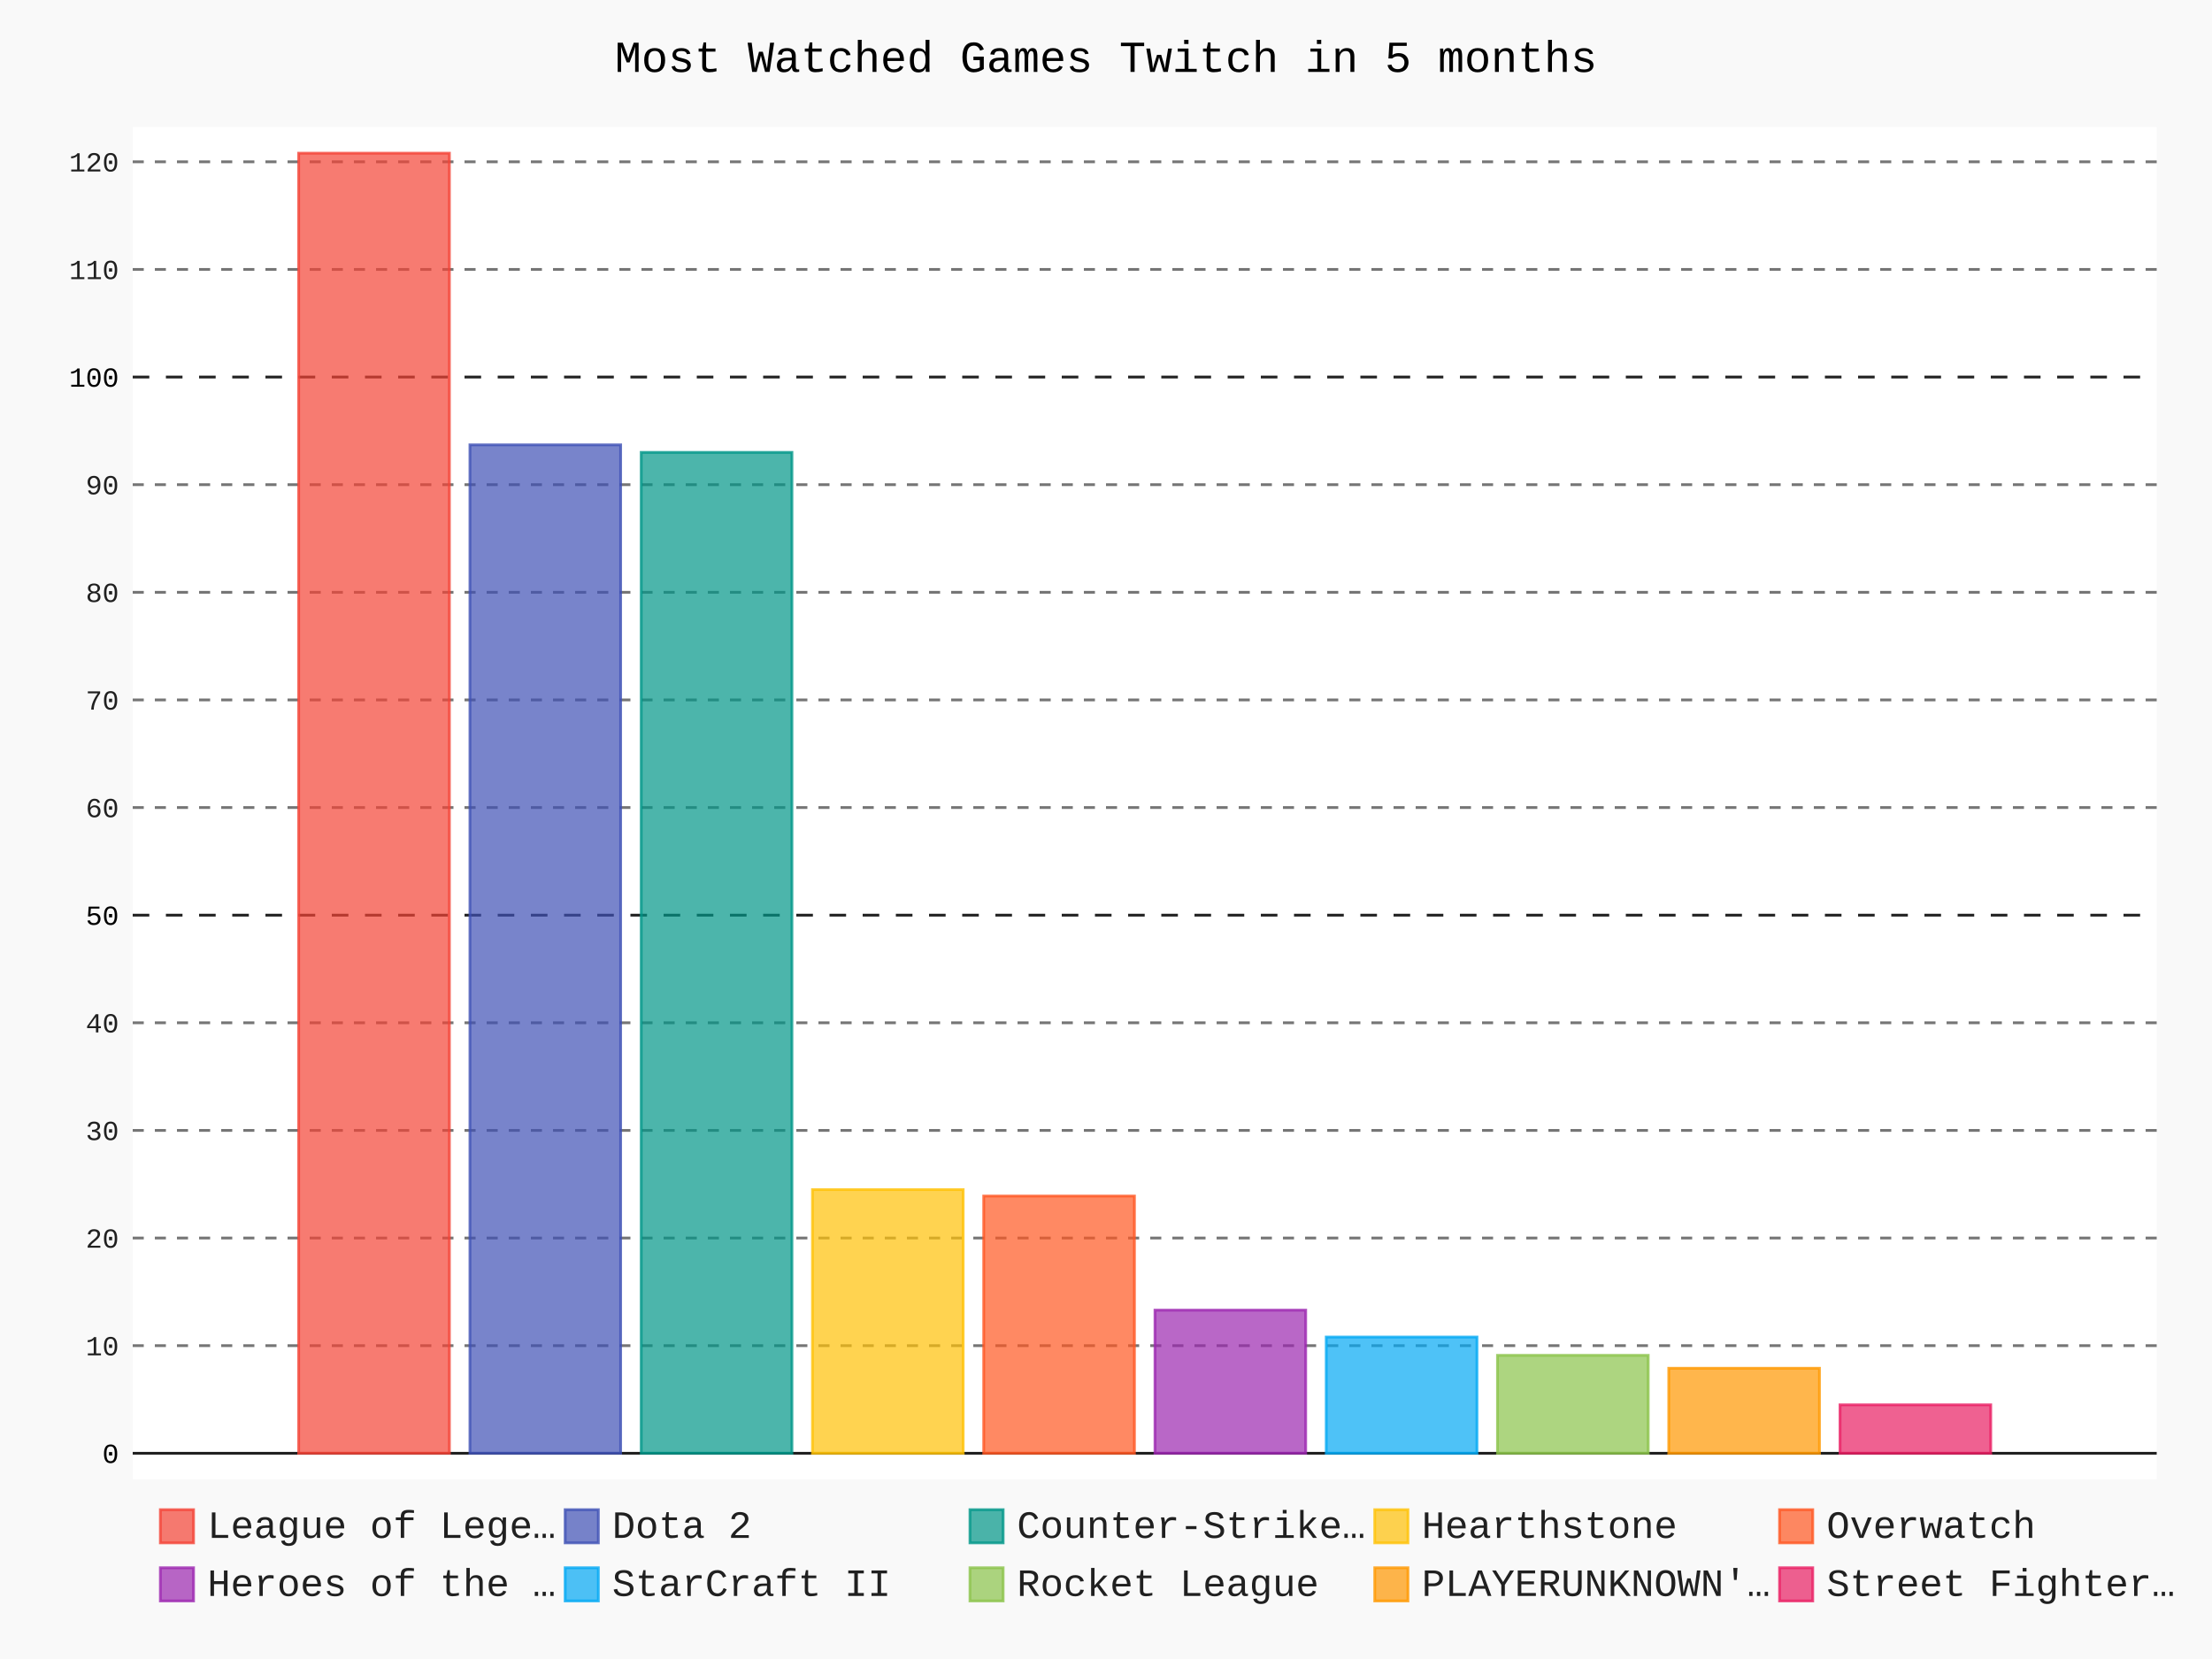
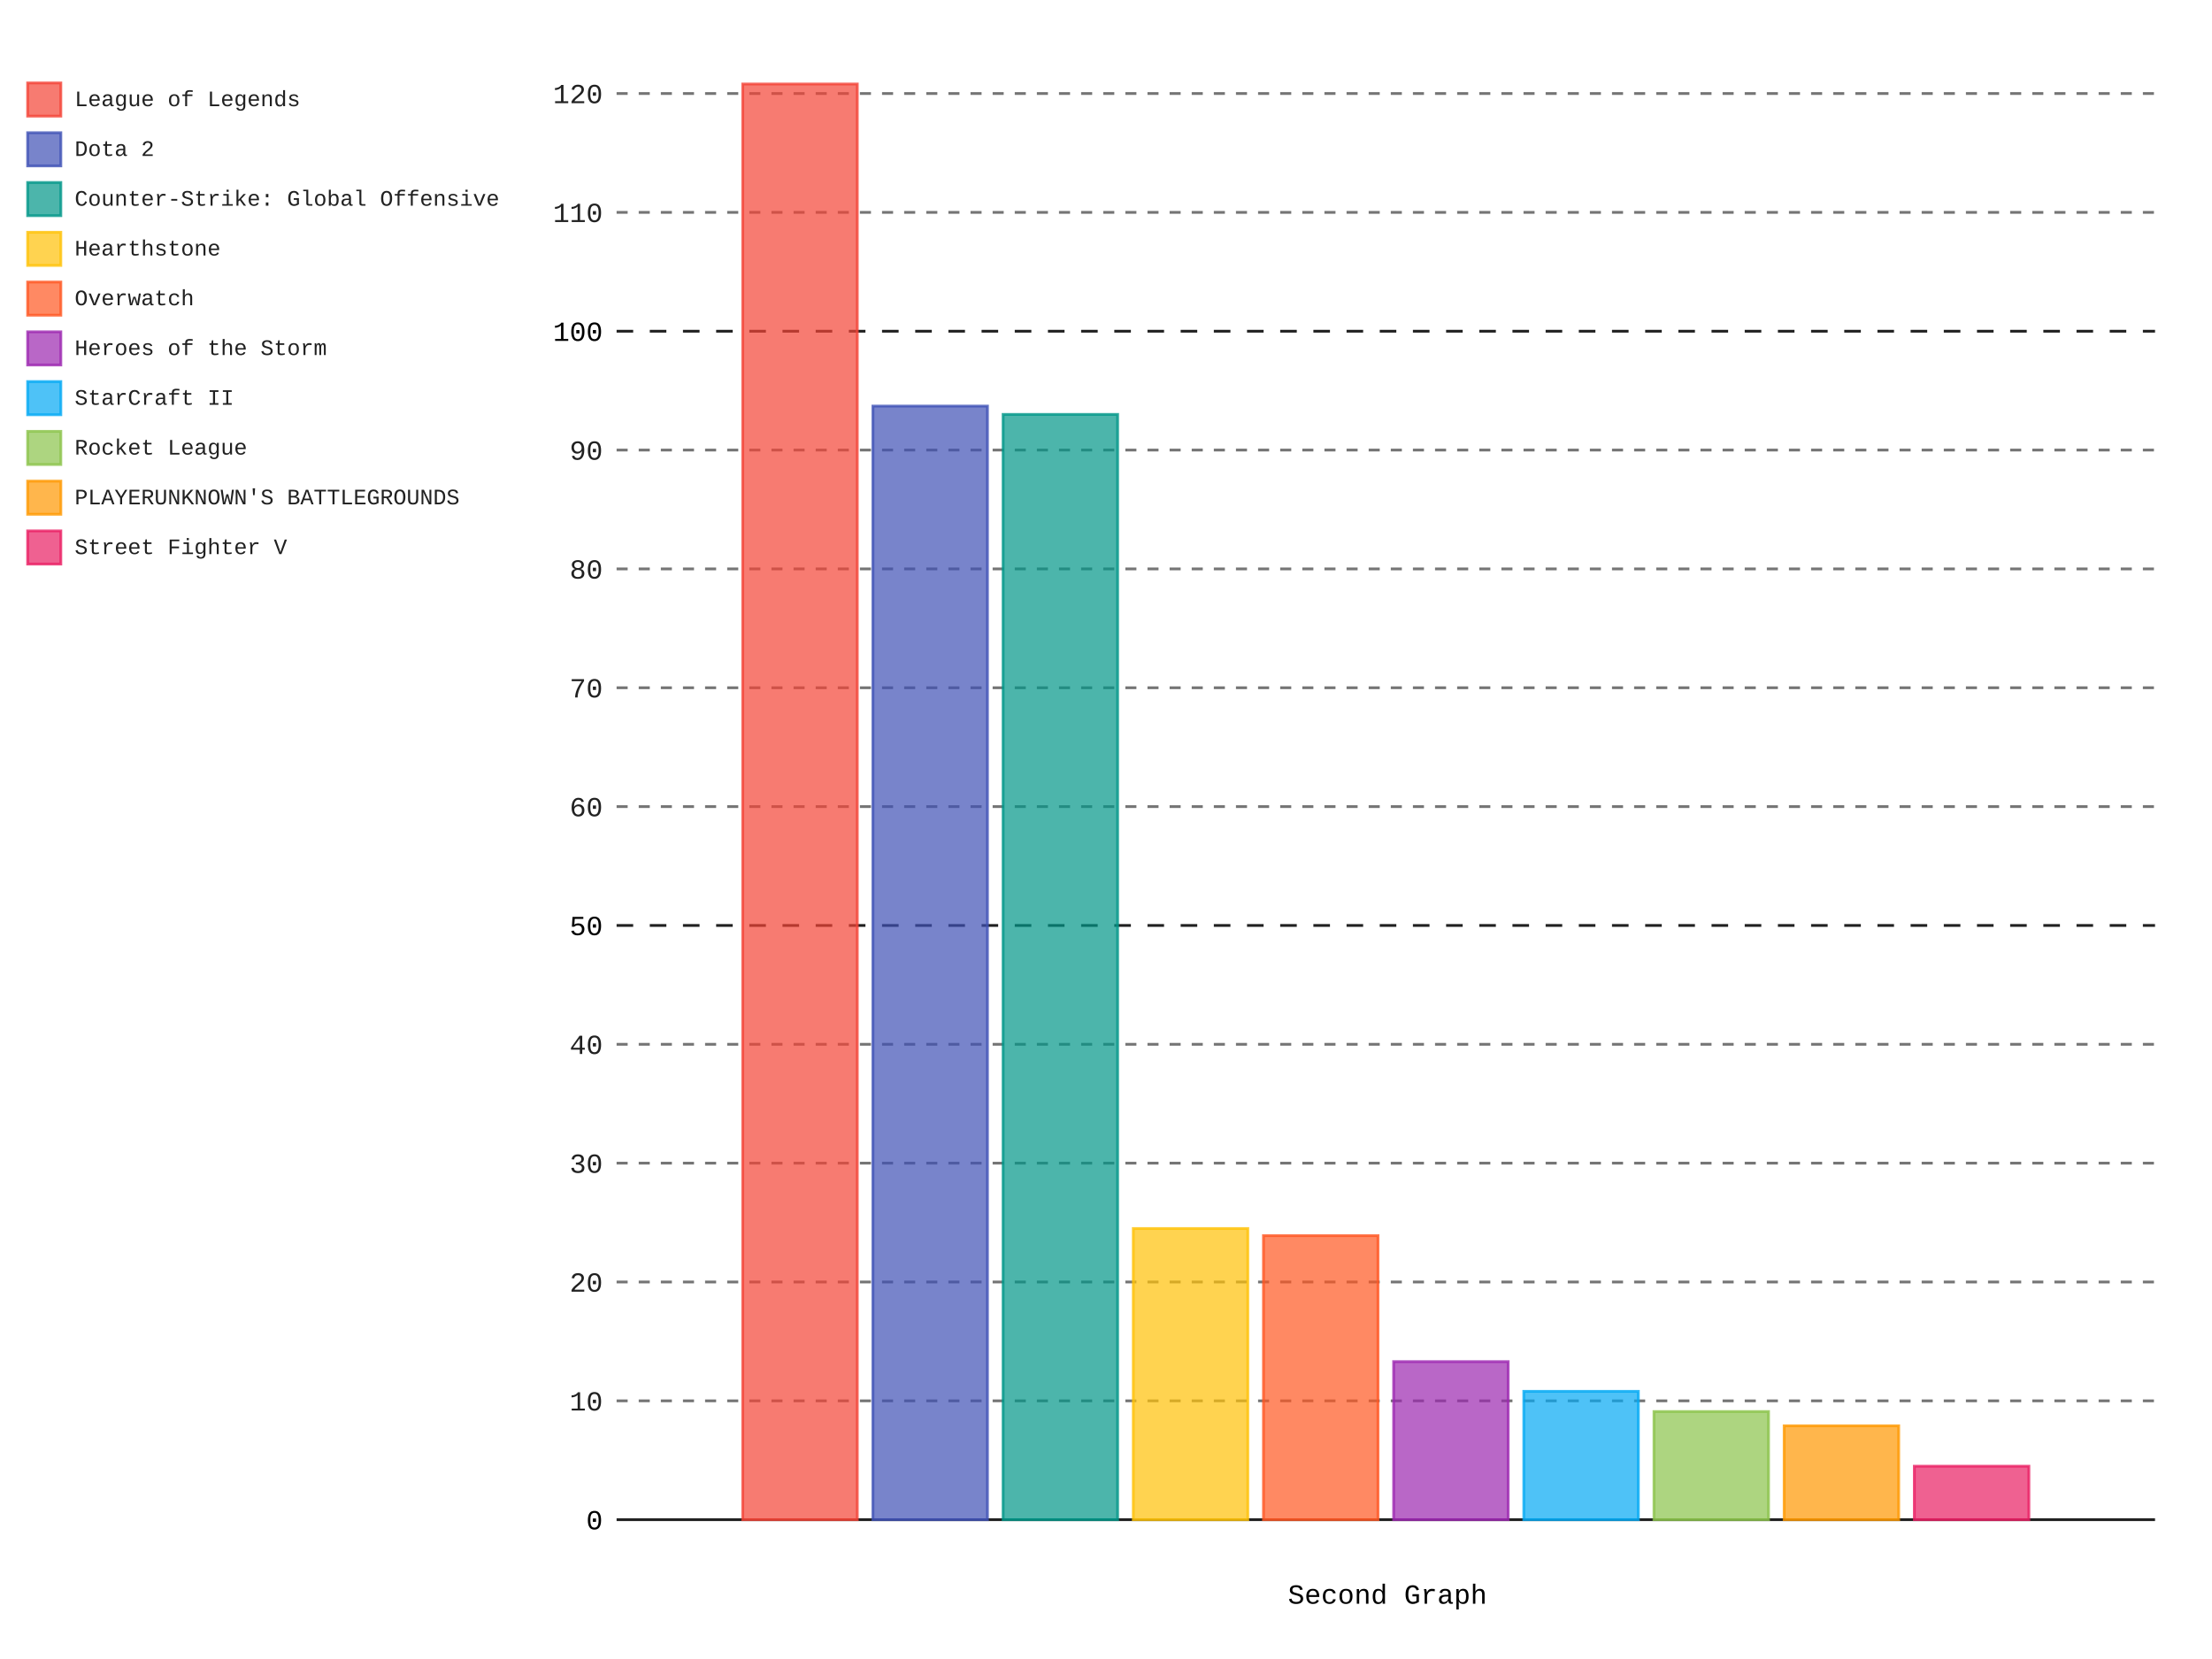
- <svg xmlns="http://www.w3.org/2000/svg" class="pygal-chart" id="chart-b771cf71-ec33-49b3-b918-84234bd2195d" viewBox="0 0 800 600">
+ <svg xmlns="http://www.w3.org/2000/svg" class="pygal-chart" id="chart-0732a1be-bcb0-4181-b4e1-9ccde17760a0" viewBox="0 0 800 600">
  <defs>
-     <style type="text/css">#chart-b771cf71-ec33-49b3-b918-84234bd2195d{-webkit-user-select:none;-webkit-font-smoothing:antialiased;font-family:Consolas,"Liberation Mono",Menlo,Courier,monospace}#chart-b771cf71-ec33-49b3-b918-84234bd2195d .title{font-family:Consolas,"Liberation Mono",Menlo,Courier,monospace;font-size:16px}#chart-b771cf71-ec33-49b3-b918-84234bd2195d .legends .legend text{font-family:Consolas,"Liberation Mono",Menlo,Courier,monospace;font-size:14px}#chart-b771cf71-ec33-49b3-b918-84234bd2195d .axis text{font-family:Consolas,"Liberation Mono",Menlo,Courier,monospace;font-size:10px}#chart-b771cf71-ec33-49b3-b918-84234bd2195d .axis text.major{font-family:Consolas,"Liberation Mono",Menlo,Courier,monospace;font-size:10px}#chart-b771cf71-ec33-49b3-b918-84234bd2195d .text-overlay text.value{font-family:Consolas,"Liberation Mono",Menlo,Courier,monospace;font-size:16px}#chart-b771cf71-ec33-49b3-b918-84234bd2195d .text-overlay text.label{font-family:Consolas,"Liberation Mono",Menlo,Courier,monospace;font-size:10px}#chart-b771cf71-ec33-49b3-b918-84234bd2195d .tooltip{font-family:Consolas,"Liberation Mono",Menlo,Courier,monospace;font-size:14px}#chart-b771cf71-ec33-49b3-b918-84234bd2195d text.no_data{font-family:Consolas,"Liberation Mono",Menlo,Courier,monospace;font-size:64px}
- #chart-b771cf71-ec33-49b3-b918-84234bd2195d{background-color:rgba(249,249,249,1)}#chart-b771cf71-ec33-49b3-b918-84234bd2195d path,#chart-b771cf71-ec33-49b3-b918-84234bd2195d line,#chart-b771cf71-ec33-49b3-b918-84234bd2195d rect,#chart-b771cf71-ec33-49b3-b918-84234bd2195d circle{-webkit-transition:150ms;-moz-transition:150ms;transition:150ms}#chart-b771cf71-ec33-49b3-b918-84234bd2195d .graph &gt; .background{fill:rgba(249,249,249,1)}#chart-b771cf71-ec33-49b3-b918-84234bd2195d .plot &gt; .background{fill:rgba(255,255,255,1)}#chart-b771cf71-ec33-49b3-b918-84234bd2195d .graph{fill:rgba(0,0,0,.87)}#chart-b771cf71-ec33-49b3-b918-84234bd2195d text.no_data{fill:rgba(0,0,0,1)}#chart-b771cf71-ec33-49b3-b918-84234bd2195d .title{fill:rgba(0,0,0,1)}#chart-b771cf71-ec33-49b3-b918-84234bd2195d .legends .legend text{fill:rgba(0,0,0,.87)}#chart-b771cf71-ec33-49b3-b918-84234bd2195d .legends .legend:hover text{fill:rgba(0,0,0,1)}#chart-b771cf71-ec33-49b3-b918-84234bd2195d .axis .line{stroke:rgba(0,0,0,1)}#chart-b771cf71-ec33-49b3-b918-84234bd2195d .axis .guide.line{stroke:rgba(0,0,0,.54)}#chart-b771cf71-ec33-49b3-b918-84234bd2195d .axis .major.line{stroke:rgba(0,0,0,.87)}#chart-b771cf71-ec33-49b3-b918-84234bd2195d .axis text.major{fill:rgba(0,0,0,1)}#chart-b771cf71-ec33-49b3-b918-84234bd2195d .axis.y .guides:hover .guide.line,#chart-b771cf71-ec33-49b3-b918-84234bd2195d .line-graph .axis.x .guides:hover .guide.line,#chart-b771cf71-ec33-49b3-b918-84234bd2195d .stackedline-graph .axis.x .guides:hover .guide.line,#chart-b771cf71-ec33-49b3-b918-84234bd2195d .xy-graph .axis.x .guides:hover .guide.line{stroke:rgba(0,0,0,1)}#chart-b771cf71-ec33-49b3-b918-84234bd2195d .axis .guides:hover text{fill:rgba(0,0,0,1)}#chart-b771cf71-ec33-49b3-b918-84234bd2195d .reactive{fill-opacity:.7;stroke-opacity:.8}#chart-b771cf71-ec33-49b3-b918-84234bd2195d .ci{stroke:rgba(0,0,0,.87)}#chart-b771cf71-ec33-49b3-b918-84234bd2195d .reactive.active,#chart-b771cf71-ec33-49b3-b918-84234bd2195d .active .reactive{fill-opacity:.8;stroke-opacity:.9;stroke-width:4}#chart-b771cf71-ec33-49b3-b918-84234bd2195d .ci .reactive.active{stroke-width:1.5}#chart-b771cf71-ec33-49b3-b918-84234bd2195d .series text{fill:rgba(0,0,0,1)}#chart-b771cf71-ec33-49b3-b918-84234bd2195d .tooltip rect{fill:rgba(255,255,255,1);stroke:rgba(0,0,0,1);-webkit-transition:opacity 150ms;-moz-transition:opacity 150ms;transition:opacity 150ms}#chart-b771cf71-ec33-49b3-b918-84234bd2195d .tooltip .label{fill:rgba(0,0,0,.87)}#chart-b771cf71-ec33-49b3-b918-84234bd2195d .tooltip .label{fill:rgba(0,0,0,.87)}#chart-b771cf71-ec33-49b3-b918-84234bd2195d .tooltip .legend{font-size:.8em;fill:rgba(0,0,0,.54)}#chart-b771cf71-ec33-49b3-b918-84234bd2195d .tooltip .x_label{font-size:.6em;fill:rgba(0,0,0,1)}#chart-b771cf71-ec33-49b3-b918-84234bd2195d .tooltip .xlink{font-size:.5em;text-decoration:underline}#chart-b771cf71-ec33-49b3-b918-84234bd2195d .tooltip .value{font-size:1.5em}#chart-b771cf71-ec33-49b3-b918-84234bd2195d .bound{font-size:.5em}#chart-b771cf71-ec33-49b3-b918-84234bd2195d .max-value{font-size:.75em;fill:rgba(0,0,0,.54)}#chart-b771cf71-ec33-49b3-b918-84234bd2195d .map-element{fill:rgba(255,255,255,1);stroke:rgba(0,0,0,.54) !important}#chart-b771cf71-ec33-49b3-b918-84234bd2195d .map-element .reactive{fill-opacity:inherit;stroke-opacity:inherit}#chart-b771cf71-ec33-49b3-b918-84234bd2195d .color-0,#chart-b771cf71-ec33-49b3-b918-84234bd2195d .color-0 a:visited{stroke:#F44336;fill:#F44336}#chart-b771cf71-ec33-49b3-b918-84234bd2195d .color-1,#chart-b771cf71-ec33-49b3-b918-84234bd2195d .color-1 a:visited{stroke:#3F51B5;fill:#3F51B5}#chart-b771cf71-ec33-49b3-b918-84234bd2195d .color-2,#chart-b771cf71-ec33-49b3-b918-84234bd2195d .color-2 a:visited{stroke:#009688;fill:#009688}#chart-b771cf71-ec33-49b3-b918-84234bd2195d .color-3,#chart-b771cf71-ec33-49b3-b918-84234bd2195d .color-3 a:visited{stroke:#FFC107;fill:#FFC107}#chart-b771cf71-ec33-49b3-b918-84234bd2195d .color-4,#chart-b771cf71-ec33-49b3-b918-84234bd2195d .color-4 a:visited{stroke:#FF5722;fill:#FF5722}#chart-b771cf71-ec33-49b3-b918-84234bd2195d .color-5,#chart-b771cf71-ec33-49b3-b918-84234bd2195d .color-5 a:visited{stroke:#9C27B0;fill:#9C27B0}#chart-b771cf71-ec33-49b3-b918-84234bd2195d .color-6,#chart-b771cf71-ec33-49b3-b918-84234bd2195d .color-6 a:visited{stroke:#03A9F4;fill:#03A9F4}#chart-b771cf71-ec33-49b3-b918-84234bd2195d .color-7,#chart-b771cf71-ec33-49b3-b918-84234bd2195d .color-7 a:visited{stroke:#8BC34A;fill:#8BC34A}#chart-b771cf71-ec33-49b3-b918-84234bd2195d .color-8,#chart-b771cf71-ec33-49b3-b918-84234bd2195d .color-8 a:visited{stroke:#FF9800;fill:#FF9800}#chart-b771cf71-ec33-49b3-b918-84234bd2195d .color-9,#chart-b771cf71-ec33-49b3-b918-84234bd2195d .color-9 a:visited{stroke:#E91E63;fill:#E91E63}#chart-b771cf71-ec33-49b3-b918-84234bd2195d .text-overlay .color-0 text{fill:black}#chart-b771cf71-ec33-49b3-b918-84234bd2195d .text-overlay .color-1 text{fill:black}#chart-b771cf71-ec33-49b3-b918-84234bd2195d .text-overlay .color-2 text{fill:black}#chart-b771cf71-ec33-49b3-b918-84234bd2195d .text-overlay .color-3 text{fill:black}#chart-b771cf71-ec33-49b3-b918-84234bd2195d .text-overlay .color-4 text{fill:black}#chart-b771cf71-ec33-49b3-b918-84234bd2195d .text-overlay .color-5 text{fill:black}#chart-b771cf71-ec33-49b3-b918-84234bd2195d .text-overlay .color-6 text{fill:black}#chart-b771cf71-ec33-49b3-b918-84234bd2195d .text-overlay .color-7 text{fill:black}#chart-b771cf71-ec33-49b3-b918-84234bd2195d .text-overlay .color-8 text{fill:black}#chart-b771cf71-ec33-49b3-b918-84234bd2195d .text-overlay .color-9 text{fill:black}
- #chart-b771cf71-ec33-49b3-b918-84234bd2195d text.no_data{text-anchor:middle}#chart-b771cf71-ec33-49b3-b918-84234bd2195d .guide.line{fill:none}#chart-b771cf71-ec33-49b3-b918-84234bd2195d .centered{text-anchor:middle}#chart-b771cf71-ec33-49b3-b918-84234bd2195d .title{text-anchor:middle}#chart-b771cf71-ec33-49b3-b918-84234bd2195d .legends .legend text{fill-opacity:1}#chart-b771cf71-ec33-49b3-b918-84234bd2195d .axis.x text{text-anchor:middle}#chart-b771cf71-ec33-49b3-b918-84234bd2195d .axis.x:not(.web) text[transform]{text-anchor:start}#chart-b771cf71-ec33-49b3-b918-84234bd2195d .axis.x:not(.web) text[transform].backwards{text-anchor:end}#chart-b771cf71-ec33-49b3-b918-84234bd2195d .axis.y text{text-anchor:end}#chart-b771cf71-ec33-49b3-b918-84234bd2195d .axis.y text[transform].backwards{text-anchor:start}#chart-b771cf71-ec33-49b3-b918-84234bd2195d .axis.y2 text{text-anchor:start}#chart-b771cf71-ec33-49b3-b918-84234bd2195d .axis.y2 text[transform].backwards{text-anchor:end}#chart-b771cf71-ec33-49b3-b918-84234bd2195d .axis .guide.line{stroke-dasharray:4,4}#chart-b771cf71-ec33-49b3-b918-84234bd2195d .axis .major.guide.line{stroke-dasharray:6,6}#chart-b771cf71-ec33-49b3-b918-84234bd2195d .horizontal .axis.y .guide.line,#chart-b771cf71-ec33-49b3-b918-84234bd2195d .horizontal .axis.y2 .guide.line,#chart-b771cf71-ec33-49b3-b918-84234bd2195d .vertical .axis.x .guide.line{opacity:0}#chart-b771cf71-ec33-49b3-b918-84234bd2195d .horizontal .axis.always_show .guide.line,#chart-b771cf71-ec33-49b3-b918-84234bd2195d .vertical .axis.always_show .guide.line{opacity:1 !important}#chart-b771cf71-ec33-49b3-b918-84234bd2195d .axis.y .guides:hover .guide.line,#chart-b771cf71-ec33-49b3-b918-84234bd2195d .axis.y2 .guides:hover .guide.line,#chart-b771cf71-ec33-49b3-b918-84234bd2195d .axis.x .guides:hover .guide.line{opacity:1}#chart-b771cf71-ec33-49b3-b918-84234bd2195d .axis .guides:hover text{opacity:1}#chart-b771cf71-ec33-49b3-b918-84234bd2195d .nofill{fill:none}#chart-b771cf71-ec33-49b3-b918-84234bd2195d .subtle-fill{fill-opacity:.2}#chart-b771cf71-ec33-49b3-b918-84234bd2195d .dot{stroke-width:1px;fill-opacity:1}#chart-b771cf71-ec33-49b3-b918-84234bd2195d .dot.active{stroke-width:5px}#chart-b771cf71-ec33-49b3-b918-84234bd2195d .dot.negative{fill:transparent}#chart-b771cf71-ec33-49b3-b918-84234bd2195d text,#chart-b771cf71-ec33-49b3-b918-84234bd2195d tspan{stroke:none !important}#chart-b771cf71-ec33-49b3-b918-84234bd2195d .series text.active{opacity:1}#chart-b771cf71-ec33-49b3-b918-84234bd2195d .tooltip rect{fill-opacity:.95;stroke-width:.5}#chart-b771cf71-ec33-49b3-b918-84234bd2195d .tooltip text{fill-opacity:1}#chart-b771cf71-ec33-49b3-b918-84234bd2195d .showable{visibility:hidden}#chart-b771cf71-ec33-49b3-b918-84234bd2195d .showable.shown{visibility:visible}#chart-b771cf71-ec33-49b3-b918-84234bd2195d .gauge-background{fill:rgba(229,229,229,1);stroke:none}#chart-b771cf71-ec33-49b3-b918-84234bd2195d .bg-lines{stroke:rgba(249,249,249,1);stroke-width:2px}</style>
+     <style type="text/css">#chart-0732a1be-bcb0-4181-b4e1-9ccde17760a0{-webkit-user-select:none;-webkit-font-smoothing:antialiased;font-family:Consolas,"Liberation Mono",Menlo,Courier,monospace}#chart-0732a1be-bcb0-4181-b4e1-9ccde17760a0 .title{font-family:Consolas,"Liberation Mono",Menlo,Courier,monospace;font-size:10px}#chart-0732a1be-bcb0-4181-b4e1-9ccde17760a0 .legends .legend text{font-family:Consolas,"Liberation Mono",Menlo,Courier,monospace;font-size:8px}#chart-0732a1be-bcb0-4181-b4e1-9ccde17760a0 .axis text{font-family:Consolas,"Liberation Mono",Menlo,Courier,monospace;font-size:10px}#chart-0732a1be-bcb0-4181-b4e1-9ccde17760a0 .axis text.major{font-family:Consolas,"Liberation Mono",Menlo,Courier,monospace;font-size:10px}#chart-0732a1be-bcb0-4181-b4e1-9ccde17760a0 .text-overlay text.value{font-family:Consolas,"Liberation Mono",Menlo,Courier,monospace;font-size:16px}#chart-0732a1be-bcb0-4181-b4e1-9ccde17760a0 .text-overlay text.label{font-family:Consolas,"Liberation Mono",Menlo,Courier,monospace;font-size:10px}#chart-0732a1be-bcb0-4181-b4e1-9ccde17760a0 .tooltip{font-family:Consolas,"Liberation Mono",Menlo,Courier,monospace;font-size:14px}#chart-0732a1be-bcb0-4181-b4e1-9ccde17760a0 text.no_data{font-family:Consolas,"Liberation Mono",Menlo,Courier,monospace;font-size:64px}
+ #chart-0732a1be-bcb0-4181-b4e1-9ccde17760a0{background-color:#FFFFFF}#chart-0732a1be-bcb0-4181-b4e1-9ccde17760a0 path,#chart-0732a1be-bcb0-4181-b4e1-9ccde17760a0 line,#chart-0732a1be-bcb0-4181-b4e1-9ccde17760a0 rect,#chart-0732a1be-bcb0-4181-b4e1-9ccde17760a0 circle{-webkit-transition:150ms;-moz-transition:150ms;transition:150ms}#chart-0732a1be-bcb0-4181-b4e1-9ccde17760a0 .graph &gt; .background{fill:#FFFFFF}#chart-0732a1be-bcb0-4181-b4e1-9ccde17760a0 .plot &gt; .background{fill:#FFFFFF}#chart-0732a1be-bcb0-4181-b4e1-9ccde17760a0 .graph{fill:rgba(0,0,0,.87)}#chart-0732a1be-bcb0-4181-b4e1-9ccde17760a0 text.no_data{fill:rgba(0,0,0,1)}#chart-0732a1be-bcb0-4181-b4e1-9ccde17760a0 .title{fill:rgba(0,0,0,1)}#chart-0732a1be-bcb0-4181-b4e1-9ccde17760a0 .legends .legend text{fill:rgba(0,0,0,.87)}#chart-0732a1be-bcb0-4181-b4e1-9ccde17760a0 .legends .legend:hover text{fill:rgba(0,0,0,1)}#chart-0732a1be-bcb0-4181-b4e1-9ccde17760a0 .axis .line{stroke:rgba(0,0,0,1)}#chart-0732a1be-bcb0-4181-b4e1-9ccde17760a0 .axis .guide.line{stroke:rgba(0,0,0,.54)}#chart-0732a1be-bcb0-4181-b4e1-9ccde17760a0 .axis .major.line{stroke:rgba(0,0,0,.87)}#chart-0732a1be-bcb0-4181-b4e1-9ccde17760a0 .axis text.major{fill:rgba(0,0,0,1)}#chart-0732a1be-bcb0-4181-b4e1-9ccde17760a0 .axis.y .guides:hover .guide.line,#chart-0732a1be-bcb0-4181-b4e1-9ccde17760a0 .line-graph .axis.x .guides:hover .guide.line,#chart-0732a1be-bcb0-4181-b4e1-9ccde17760a0 .stackedline-graph .axis.x .guides:hover .guide.line,#chart-0732a1be-bcb0-4181-b4e1-9ccde17760a0 .xy-graph .axis.x .guides:hover .guide.line{stroke:rgba(0,0,0,1)}#chart-0732a1be-bcb0-4181-b4e1-9ccde17760a0 .axis .guides:hover text{fill:rgba(0,0,0,1)}#chart-0732a1be-bcb0-4181-b4e1-9ccde17760a0 .reactive{fill-opacity:.7;stroke-opacity:.8}#chart-0732a1be-bcb0-4181-b4e1-9ccde17760a0 .ci{stroke:rgba(0,0,0,.87)}#chart-0732a1be-bcb0-4181-b4e1-9ccde17760a0 .reactive.active,#chart-0732a1be-bcb0-4181-b4e1-9ccde17760a0 .active .reactive{fill-opacity:.8;stroke-opacity:.9;stroke-width:4}#chart-0732a1be-bcb0-4181-b4e1-9ccde17760a0 .ci .reactive.active{stroke-width:1.5}#chart-0732a1be-bcb0-4181-b4e1-9ccde17760a0 .series text{fill:rgba(0,0,0,1)}#chart-0732a1be-bcb0-4181-b4e1-9ccde17760a0 .tooltip rect{fill:#FFFFFF;stroke:rgba(0,0,0,1);-webkit-transition:opacity 150ms;-moz-transition:opacity 150ms;transition:opacity 150ms}#chart-0732a1be-bcb0-4181-b4e1-9ccde17760a0 .tooltip .label{fill:rgba(0,0,0,.87)}#chart-0732a1be-bcb0-4181-b4e1-9ccde17760a0 .tooltip .label{fill:rgba(0,0,0,.87)}#chart-0732a1be-bcb0-4181-b4e1-9ccde17760a0 .tooltip .legend{font-size:.8em;fill:rgba(0,0,0,.54)}#chart-0732a1be-bcb0-4181-b4e1-9ccde17760a0 .tooltip .x_label{font-size:.6em;fill:rgba(0,0,0,1)}#chart-0732a1be-bcb0-4181-b4e1-9ccde17760a0 .tooltip .xlink{font-size:.5em;text-decoration:underline}#chart-0732a1be-bcb0-4181-b4e1-9ccde17760a0 .tooltip .value{font-size:1.5em}#chart-0732a1be-bcb0-4181-b4e1-9ccde17760a0 .bound{font-size:.5em}#chart-0732a1be-bcb0-4181-b4e1-9ccde17760a0 .max-value{font-size:.75em;fill:rgba(0,0,0,.54)}#chart-0732a1be-bcb0-4181-b4e1-9ccde17760a0 .map-element{fill:#FFFFFF;stroke:rgba(0,0,0,.54) !important}#chart-0732a1be-bcb0-4181-b4e1-9ccde17760a0 .map-element .reactive{fill-opacity:inherit;stroke-opacity:inherit}#chart-0732a1be-bcb0-4181-b4e1-9ccde17760a0 .color-0,#chart-0732a1be-bcb0-4181-b4e1-9ccde17760a0 .color-0 a:visited{stroke:#F44336;fill:#F44336}#chart-0732a1be-bcb0-4181-b4e1-9ccde17760a0 .color-1,#chart-0732a1be-bcb0-4181-b4e1-9ccde17760a0 .color-1 a:visited{stroke:#3F51B5;fill:#3F51B5}#chart-0732a1be-bcb0-4181-b4e1-9ccde17760a0 .color-2,#chart-0732a1be-bcb0-4181-b4e1-9ccde17760a0 .color-2 a:visited{stroke:#009688;fill:#009688}#chart-0732a1be-bcb0-4181-b4e1-9ccde17760a0 .color-3,#chart-0732a1be-bcb0-4181-b4e1-9ccde17760a0 .color-3 a:visited{stroke:#FFC107;fill:#FFC107}#chart-0732a1be-bcb0-4181-b4e1-9ccde17760a0 .color-4,#chart-0732a1be-bcb0-4181-b4e1-9ccde17760a0 .color-4 a:visited{stroke:#FF5722;fill:#FF5722}#chart-0732a1be-bcb0-4181-b4e1-9ccde17760a0 .color-5,#chart-0732a1be-bcb0-4181-b4e1-9ccde17760a0 .color-5 a:visited{stroke:#9C27B0;fill:#9C27B0}#chart-0732a1be-bcb0-4181-b4e1-9ccde17760a0 .color-6,#chart-0732a1be-bcb0-4181-b4e1-9ccde17760a0 .color-6 a:visited{stroke:#03A9F4;fill:#03A9F4}#chart-0732a1be-bcb0-4181-b4e1-9ccde17760a0 .color-7,#chart-0732a1be-bcb0-4181-b4e1-9ccde17760a0 .color-7 a:visited{stroke:#8BC34A;fill:#8BC34A}#chart-0732a1be-bcb0-4181-b4e1-9ccde17760a0 .color-8,#chart-0732a1be-bcb0-4181-b4e1-9ccde17760a0 .color-8 a:visited{stroke:#FF9800;fill:#FF9800}#chart-0732a1be-bcb0-4181-b4e1-9ccde17760a0 .color-9,#chart-0732a1be-bcb0-4181-b4e1-9ccde17760a0 .color-9 a:visited{stroke:#E91E63;fill:#E91E63}#chart-0732a1be-bcb0-4181-b4e1-9ccde17760a0 .text-overlay .color-0 text{fill:black}#chart-0732a1be-bcb0-4181-b4e1-9ccde17760a0 .text-overlay .color-1 text{fill:black}#chart-0732a1be-bcb0-4181-b4e1-9ccde17760a0 .text-overlay .color-2 text{fill:black}#chart-0732a1be-bcb0-4181-b4e1-9ccde17760a0 .text-overlay .color-3 text{fill:black}#chart-0732a1be-bcb0-4181-b4e1-9ccde17760a0 .text-overlay .color-4 text{fill:black}#chart-0732a1be-bcb0-4181-b4e1-9ccde17760a0 .text-overlay .color-5 text{fill:black}#chart-0732a1be-bcb0-4181-b4e1-9ccde17760a0 .text-overlay .color-6 text{fill:black}#chart-0732a1be-bcb0-4181-b4e1-9ccde17760a0 .text-overlay .color-7 text{fill:black}#chart-0732a1be-bcb0-4181-b4e1-9ccde17760a0 .text-overlay .color-8 text{fill:black}#chart-0732a1be-bcb0-4181-b4e1-9ccde17760a0 .text-overlay .color-9 text{fill:black}
+ #chart-0732a1be-bcb0-4181-b4e1-9ccde17760a0 text.no_data{text-anchor:middle}#chart-0732a1be-bcb0-4181-b4e1-9ccde17760a0 .guide.line{fill:none}#chart-0732a1be-bcb0-4181-b4e1-9ccde17760a0 .centered{text-anchor:middle}#chart-0732a1be-bcb0-4181-b4e1-9ccde17760a0 .title{text-anchor:middle}#chart-0732a1be-bcb0-4181-b4e1-9ccde17760a0 .legends .legend text{fill-opacity:1}#chart-0732a1be-bcb0-4181-b4e1-9ccde17760a0 .axis.x text{text-anchor:middle}#chart-0732a1be-bcb0-4181-b4e1-9ccde17760a0 .axis.x:not(.web) text[transform]{text-anchor:start}#chart-0732a1be-bcb0-4181-b4e1-9ccde17760a0 .axis.x:not(.web) text[transform].backwards{text-anchor:end}#chart-0732a1be-bcb0-4181-b4e1-9ccde17760a0 .axis.y text{text-anchor:end}#chart-0732a1be-bcb0-4181-b4e1-9ccde17760a0 .axis.y text[transform].backwards{text-anchor:start}#chart-0732a1be-bcb0-4181-b4e1-9ccde17760a0 .axis.y2 text{text-anchor:start}#chart-0732a1be-bcb0-4181-b4e1-9ccde17760a0 .axis.y2 text[transform].backwards{text-anchor:end}#chart-0732a1be-bcb0-4181-b4e1-9ccde17760a0 .axis .guide.line{stroke-dasharray:4,4}#chart-0732a1be-bcb0-4181-b4e1-9ccde17760a0 .axis .major.guide.line{stroke-dasharray:6,6}#chart-0732a1be-bcb0-4181-b4e1-9ccde17760a0 .horizontal .axis.y .guide.line,#chart-0732a1be-bcb0-4181-b4e1-9ccde17760a0 .horizontal .axis.y2 .guide.line,#chart-0732a1be-bcb0-4181-b4e1-9ccde17760a0 .vertical .axis.x .guide.line{opacity:0}#chart-0732a1be-bcb0-4181-b4e1-9ccde17760a0 .horizontal .axis.always_show .guide.line,#chart-0732a1be-bcb0-4181-b4e1-9ccde17760a0 .vertical .axis.always_show .guide.line{opacity:1 !important}#chart-0732a1be-bcb0-4181-b4e1-9ccde17760a0 .axis.y .guides:hover .guide.line,#chart-0732a1be-bcb0-4181-b4e1-9ccde17760a0 .axis.y2 .guides:hover .guide.line,#chart-0732a1be-bcb0-4181-b4e1-9ccde17760a0 .axis.x .guides:hover .guide.line{opacity:1}#chart-0732a1be-bcb0-4181-b4e1-9ccde17760a0 .axis .guides:hover text{opacity:1}#chart-0732a1be-bcb0-4181-b4e1-9ccde17760a0 .nofill{fill:none}#chart-0732a1be-bcb0-4181-b4e1-9ccde17760a0 .subtle-fill{fill-opacity:.2}#chart-0732a1be-bcb0-4181-b4e1-9ccde17760a0 .dot{stroke-width:1px;fill-opacity:1}#chart-0732a1be-bcb0-4181-b4e1-9ccde17760a0 .dot.active{stroke-width:5px}#chart-0732a1be-bcb0-4181-b4e1-9ccde17760a0 .dot.negative{fill:transparent}#chart-0732a1be-bcb0-4181-b4e1-9ccde17760a0 text,#chart-0732a1be-bcb0-4181-b4e1-9ccde17760a0 tspan{stroke:none !important}#chart-0732a1be-bcb0-4181-b4e1-9ccde17760a0 .series text.active{opacity:1}#chart-0732a1be-bcb0-4181-b4e1-9ccde17760a0 .tooltip rect{fill-opacity:.95;stroke-width:.5}#chart-0732a1be-bcb0-4181-b4e1-9ccde17760a0 .tooltip text{fill-opacity:1}#chart-0732a1be-bcb0-4181-b4e1-9ccde17760a0 .showable{visibility:hidden}#chart-0732a1be-bcb0-4181-b4e1-9ccde17760a0 .showable.shown{visibility:visible}#chart-0732a1be-bcb0-4181-b4e1-9ccde17760a0 .gauge-background{fill:rgba(229,229,229,1);stroke:none}#chart-0732a1be-bcb0-4181-b4e1-9ccde17760a0 .bg-lines{stroke:#FFFFFF;stroke-width:2px}</style>
  </defs>
  <g class="graph bar-graph vertical">
    <rect class="background" height="600" width="800" x="0" y="0" />
-     <g class="plot" transform="translate(48, 46)">
-       <rect class="background" height="489.0" width="732.0" x="0" y="0" />
+     <g class="plot" transform="translate(223, 20)">
+       <rect class="background" height="540" width="556.4" x="0" y="0" />
      <g class="axis y always_show">
        <g class="guides">
-           <path class="axis major line" d="M0 479.596 h732" />
-           <text class="major" x="-5" y="483.096">0</text>
-         </g>
-         <g class="guides">
-           <path class="guide line" d="M0 440.673 h732" />
-           <text class="" x="-5" y="444.173">10</text>
-         </g>
-         <g class="guides">
-           <path class="guide line" d="M0 401.75 h732" />
-           <text class="" x="-5" y="405.25">20</text>
-         </g>
-         <g class="guides">
-           <path class="guide line" d="M0 362.827 h732" />
-           <text class="" x="-5" y="366.327">30</text>
-         </g>
-         <g class="guides">
-           <path class="guide line" d="M0 323.903 h732" />
-           <text class="" x="-5" y="327.403">40</text>
-         </g>
-         <g class="guides">
-           <path class="major guide line" d="M0 284.98 h732" />
-           <text class="major" x="-5" y="288.48">50</text>
-         </g>
-         <g class="guides">
-           <path class="guide line" d="M0 246.057 h732" />
-           <text class="" x="-5" y="249.557">60</text>
-         </g>
-         <g class="guides">
-           <path class="guide line" d="M0 207.134 h732" />
-           <text class="" x="-5" y="210.634">70</text>
-         </g>
-         <g class="guides">
-           <path class="guide line" d="M0 168.211 h732" />
-           <text class="" x="-5" y="171.711">80</text>
-         </g>
-         <g class="guides">
-           <path class="guide line" d="M0 129.287 h732" />
-           <text class="" x="-5" y="132.787">90</text>
-         </g>
-         <g class="guides">
-           <path class="major guide line" d="M0 90.364 h732" />
-           <text class="major" x="-5" y="93.864">100</text>
-         </g>
-         <g class="guides">
-           <path class="guide line" d="M0 51.441 h732" />
-           <text class="" x="-5" y="54.941">110</text>
-         </g>
-         <g class="guides">
-           <path class="guide line" d="M0 12.518 h732" />
-           <text class="" x="-5" y="16.018">120</text>
+           <path class="axis major line" d="M0 529.615 h556.4" />
+           <text class="major" x="-5" y="533.115">0</text>
+         </g>
+         <g class="guides">
+           <path class="guide line" d="M0 486.633 h556.4" />
+           <text class="" x="-5" y="490.133">10</text>
+         </g>
+         <g class="guides">
+           <path class="guide line" d="M0 443.65 h556.4" />
+           <text class="" x="-5" y="447.15">20</text>
+         </g>
+         <g class="guides">
+           <path class="guide line" d="M0 400.667 h556.4" />
+           <text class="" x="-5" y="404.167">30</text>
+         </g>
+         <g class="guides">
+           <path class="guide line" d="M0 357.685 h556.4" />
+           <text class="" x="-5" y="361.185">40</text>
+         </g>
+         <g class="guides">
+           <path class="major guide line" d="M0 314.702 h556.4" />
+           <text class="major" x="-5" y="318.202">50</text>
+         </g>
+         <g class="guides">
+           <path class="guide line" d="M0 271.719 h556.4" />
+           <text class="" x="-5" y="275.219">60</text>
+         </g>
+         <g class="guides">
+           <path class="guide line" d="M0 228.737 h556.4" />
+           <text class="" x="-5" y="232.237">70</text>
+         </g>
+         <g class="guides">
+           <path class="guide line" d="M0 185.754 h556.4" />
+           <text class="" x="-5" y="189.254">80</text>
+         </g>
+         <g class="guides">
+           <path class="guide line" d="M0 142.771 h556.4" />
+           <text class="" x="-5" y="146.271">90</text>
+         </g>
+         <g class="guides">
+           <path class="major guide line" d="M0 99.789 h556.4" />
+           <text class="major" x="-5" y="103.289">100</text>
+         </g>
+         <g class="guides">
+           <path class="guide line" d="M0 56.806 h556.4" />
+           <text class="" x="-5" y="60.306">110</text>
+         </g>
+         <g class="guides">
+           <path class="guide line" d="M0 13.823 h556.4" />
+           <text class="" x="-5" y="17.323">120</text>
        </g>
      </g>
      <g class="series serie-0 color-0">
        <g class="bars">
          <g class="bar">
-             <rect class="rect reactive tooltip-trigger" height="470.192" rx="0" ry="0" width="54.506" x="60.024" y="9.404" />
+             <rect class="rect reactive tooltip-trigger" height="519.231" rx="0" ry="0" width="41.43" x="45.625" y="10.385" />
          </g>
        </g>
      </g>
      <g class="series serie-1 color-1">
        <g class="bars">
          <g class="bar">
-             <rect class="rect reactive tooltip-trigger" height="364.71" rx="0" ry="0" width="54.506" x="121.962" y="114.886" />
+             <rect class="rect reactive tooltip-trigger" height="402.748" rx="0" ry="0" width="41.43" x="92.705" y="126.868" />
          </g>
        </g>
      </g>
      <g class="series serie-2 color-2">
        <g class="bars">
          <g class="bar">
-             <rect class="rect reactive tooltip-trigger" height="361.986" rx="0" ry="0" width="54.506" x="183.901" y="117.61" />
+             <rect class="rect reactive tooltip-trigger" height="399.739" rx="0" ry="0" width="41.43" x="139.785" y="129.876" />
          </g>
        </g>
      </g>
      <g class="series serie-3 color-3">
        <g class="bars">
          <g class="bar">
-             <rect class="rect reactive tooltip-trigger" height="95.362" rx="0" ry="0" width="54.506" x="245.839" y="384.234" />
+             <rect class="rect reactive tooltip-trigger" height="105.308" rx="0" ry="0" width="41.43" x="186.865" y="424.308" />
          </g>
        </g>
      </g>
      <g class="series serie-4 color-4">
        <g class="bars">
          <g class="bar">
-             <rect class="rect reactive tooltip-trigger" height="93.026" rx="0" ry="0" width="54.506" x="307.778" y="386.57" />
+             <rect class="rect reactive tooltip-trigger" height="102.729" rx="0" ry="0" width="41.43" x="233.945" y="426.887" />
          </g>
        </g>
      </g>
      <g class="series serie-5 color-5">
        <g class="bars">
          <g class="bar">
-             <rect class="rect reactive tooltip-trigger" height="51.768" rx="0" ry="0" width="54.506" x="369.716" y="427.828" />
+             <rect class="rect reactive tooltip-trigger" height="57.167" rx="0" ry="0" width="41.43" x="281.025" y="472.448" />
          </g>
        </g>
      </g>
      <g class="series serie-6 color-6">
        <g class="bars">
          <g class="bar">
-             <rect class="rect reactive tooltip-trigger" height="42.037" rx="0" ry="0" width="54.506" x="431.655" y="437.559" />
+             <rect class="rect reactive tooltip-trigger" height="46.421" rx="0" ry="0" width="41.43" x="328.105" y="483.194" />
          </g>
        </g>
      </g>
      <g class="series serie-7 color-7">
        <g class="bars">
          <g class="bar">
-             <rect class="rect reactive tooltip-trigger" height="35.42" rx="0" ry="0" width="54.506" x="493.593" y="444.176" />
+             <rect class="rect reactive tooltip-trigger" height="39.114" rx="0" ry="0" width="41.43" x="375.185" y="490.501" />
          </g>
        </g>
      </g>
      <g class="series serie-8 color-8">
        <g class="bars">
          <g class="bar">
-             <rect class="rect reactive tooltip-trigger" height="30.749" rx="0" ry="0" width="54.506" x="555.532" y="448.847" />
+             <rect class="rect reactive tooltip-trigger" height="33.956" rx="0" ry="0" width="41.43" x="422.265" y="495.659" />
          </g>
        </g>
      </g>
      <g class="series serie-9 color-9">
        <g class="bars">
          <g class="bar">
-             <rect class="rect reactive tooltip-trigger" height="17.515" rx="0" ry="0" width="54.506" x="617.47" y="462.081" />
+             <rect class="rect reactive tooltip-trigger" height="19.342" rx="0" ry="0" width="41.43" x="469.345" y="510.273" />
          </g>
        </g>
      </g>
    </g>
    <g class="titles">
-       <text class="title plot_title" x="400.0" y="26">Most Watched Games Twitch in 5 months</text>
-     </g>
-     <g class="plot overlay" transform="translate(48, 46)">
+       <text class="title" x="501.8" y="580">Second Graph</text>
+     </g>
+     <g class="plot overlay" transform="translate(223, 20)">
      <g class="series serie-0 color-0" />
      <g class="series serie-1 color-1" />
      <g class="series serie-2 color-2" />
      <g class="series serie-3 color-3" />
      <g class="series serie-4 color-4" />
      <g class="series serie-5 color-5" />
      <g class="series serie-6 color-6" />
      <g class="series serie-7 color-7" />
      <g class="series serie-8 color-8" />
      <g class="series serie-9 color-9" />
    </g>
-     <g class="plot text-overlay" transform="translate(48, 46)">
+     <g class="plot text-overlay" transform="translate(223, 20)">
      <g class="series serie-0 color-0" />
      <g class="series serie-1 color-1" />
      <g class="series serie-2 color-2" />
      <g class="series serie-3 color-3" />
      <g class="series serie-4 color-4" />
      <g class="series serie-5 color-5" />
      <g class="series serie-6 color-6" />
      <g class="series serie-7 color-7" />
      <g class="series serie-8 color-8" />
      <g class="series serie-9 color-9" />
    </g>
-     <g class="plot tooltip-overlay" transform="translate(48, 46)">
+     <g class="plot tooltip-overlay" transform="translate(223, 20)">
      <g class="tooltip" style="opacity: 0" transform="translate(0 0)">
        <rect class="tooltip-box" height="0" rx="0" ry="0" width="0" />
        <g class="text" />
      </g>
    </g>
-     <g class="legends" transform="translate(58, 545)">
+     <g class="legends" transform="translate(10, 30)">
      <g class="legend reactive activate-serie" id="activate-serie-0">
-         <rect class="color-0 reactive" height="12" width="12" x="0.0" y="1.0" />
-         <text x="17.0" y="11.2">League of Lege…</text>
+         <rect class="color-0 reactive" height="12" width="12" x="0.0" y="0.0" />
+         <text x="17.0" y="8.4">League of Legends</text>
      </g>
      <g class="legend reactive activate-serie" id="activate-serie-1">
-         <rect class="color-1 reactive" height="12" width="12" x="146.4" y="1.0" />
-         <text x="163.4" y="11.2">Dota 2</text>
+         <rect class="color-1 reactive" height="12" width="12" x="0.0" y="18.0" />
+         <text x="17.0" y="26.4">Dota 2</text>
      </g>
      <g class="legend reactive activate-serie" id="activate-serie-2">
-         <rect class="color-2 reactive" height="12" width="12" x="292.8" y="1.0" />
-         <text x="309.8" y="11.2">Counter-Strike…</text>
+         <rect class="color-2 reactive" height="12" width="12" x="0.0" y="36.0" />
+         <text x="17.0" y="44.4">Counter-Strike: Global Offensive</text>
      </g>
      <g class="legend reactive activate-serie" id="activate-serie-3">
-         <rect class="color-3 reactive" height="12" width="12" x="439.2" y="1.0" />
-         <text x="456.2" y="11.2">Hearthstone</text>
+         <rect class="color-3 reactive" height="12" width="12" x="0.0" y="54.0" />
+         <text x="17.0" y="62.4">Hearthstone</text>
      </g>
      <g class="legend reactive activate-serie" id="activate-serie-4">
-         <rect class="color-4 reactive" height="12" width="12" x="585.6" y="1.0" />
-         <text x="602.6" y="11.2">Overwatch</text>
+         <rect class="color-4 reactive" height="12" width="12" x="0.0" y="72.0" />
+         <text x="17.0" y="80.4">Overwatch</text>
      </g>
      <g class="legend reactive activate-serie" id="activate-serie-5">
-         <rect class="color-5 reactive" height="12" width="12" x="0.0" y="22.0" />
-         <text x="17.0" y="32.2">Heroes of the …</text>
+         <rect class="color-5 reactive" height="12" width="12" x="0.0" y="90.0" />
+         <text x="17.0" y="98.4">Heroes of the Storm</text>
      </g>
      <g class="legend reactive activate-serie" id="activate-serie-6">
-         <rect class="color-6 reactive" height="12" width="12" x="146.4" y="22.0" />
-         <text x="163.4" y="32.2">StarCraft II</text>
+         <rect class="color-6 reactive" height="12" width="12" x="0.0" y="108.0" />
+         <text x="17.0" y="116.4">StarCraft II</text>
      </g>
      <g class="legend reactive activate-serie" id="activate-serie-7">
-         <rect class="color-7 reactive" height="12" width="12" x="292.8" y="22.0" />
-         <text x="309.8" y="32.2">Rocket League</text>
+         <rect class="color-7 reactive" height="12" width="12" x="0.0" y="126.0" />
+         <text x="17.0" y="134.4">Rocket League</text>
      </g>
      <g class="legend reactive activate-serie" id="activate-serie-8">
-         <rect class="color-8 reactive" height="12" width="12" x="439.2" y="22.0" />
-         <text x="456.2" y="32.2">PLAYERUNKNOWN'…</text>
+         <rect class="color-8 reactive" height="12" width="12" x="0.0" y="144.0" />
+         <text x="17.0" y="152.4">PLAYERUNKNOWN'S BATTLEGROUNDS</text>
      </g>
      <g class="legend reactive activate-serie" id="activate-serie-9">
-         <rect class="color-9 reactive" height="12" width="12" x="585.6" y="22.0" />
-         <text x="602.6" y="32.2">Street Fighter…</text>
-       </g>
-     </g>
+         <rect class="color-9 reactive" height="12" width="12" x="0.0" y="162.0" />
+         <text x="17.0" y="170.4">Street Fighter V</text>
+       </g>
+     </g>
+     <g class="legends" transform="translate(790, 30)" />
  </g>
</svg>
